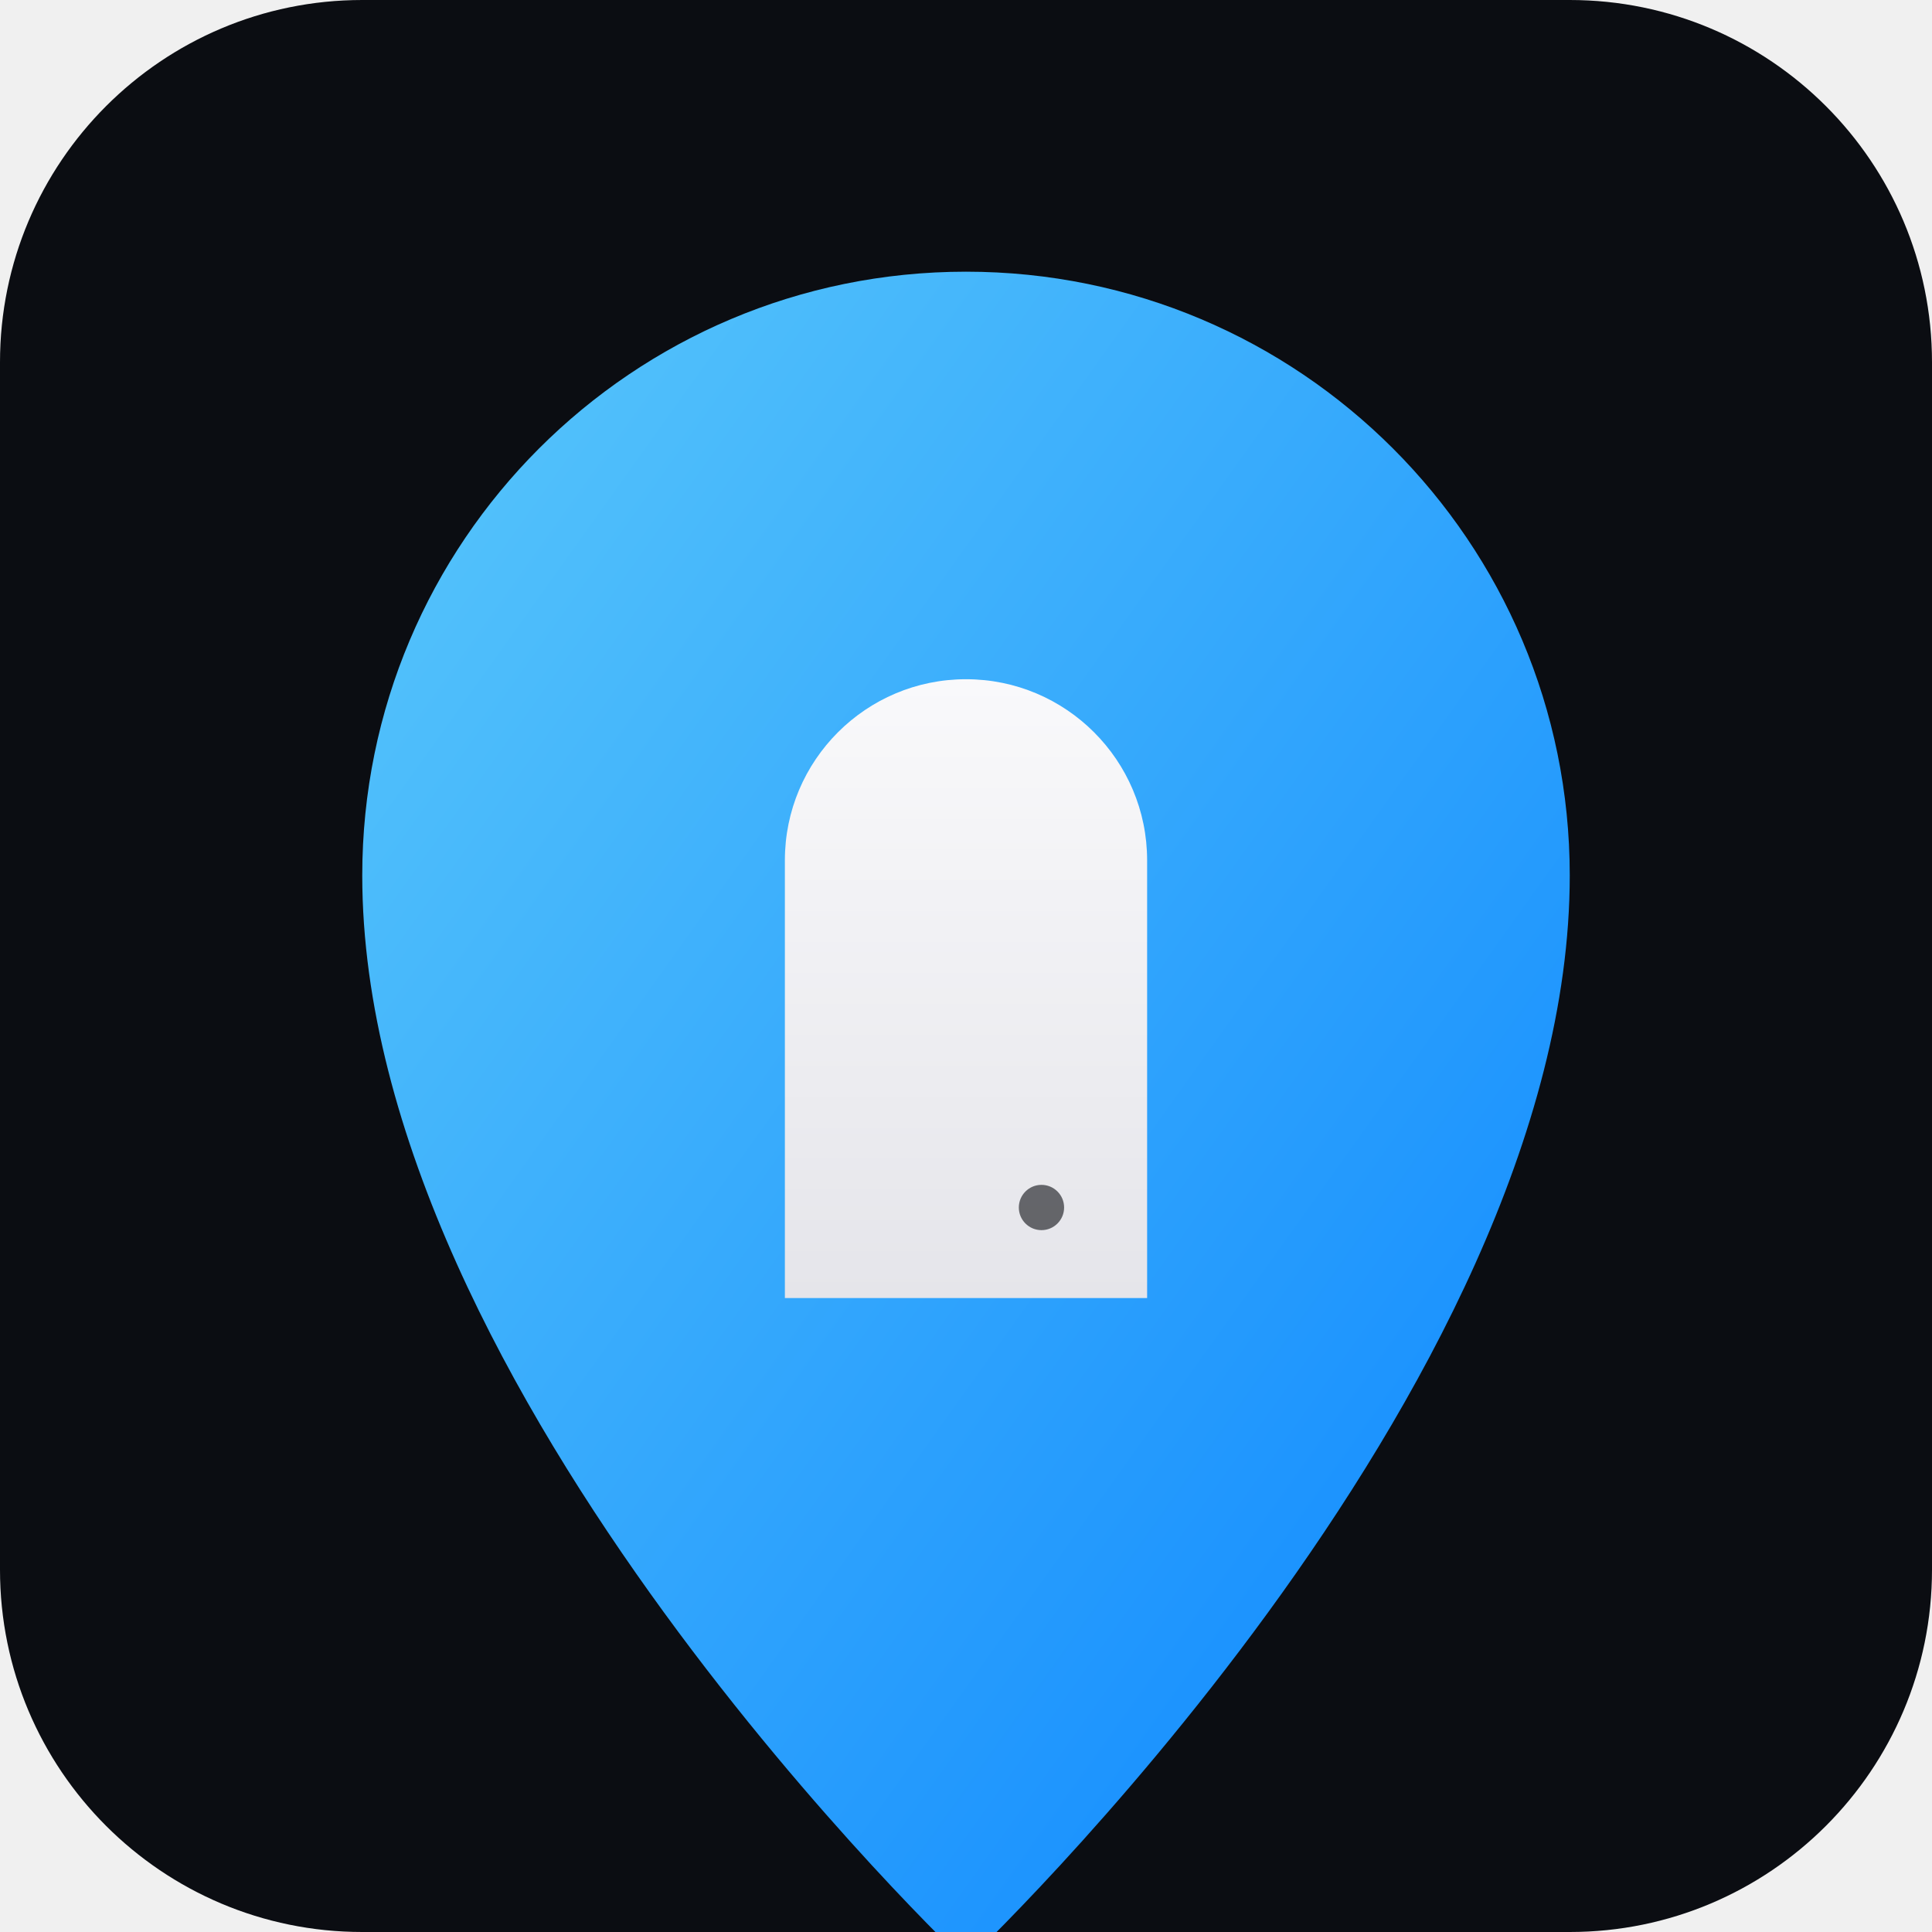
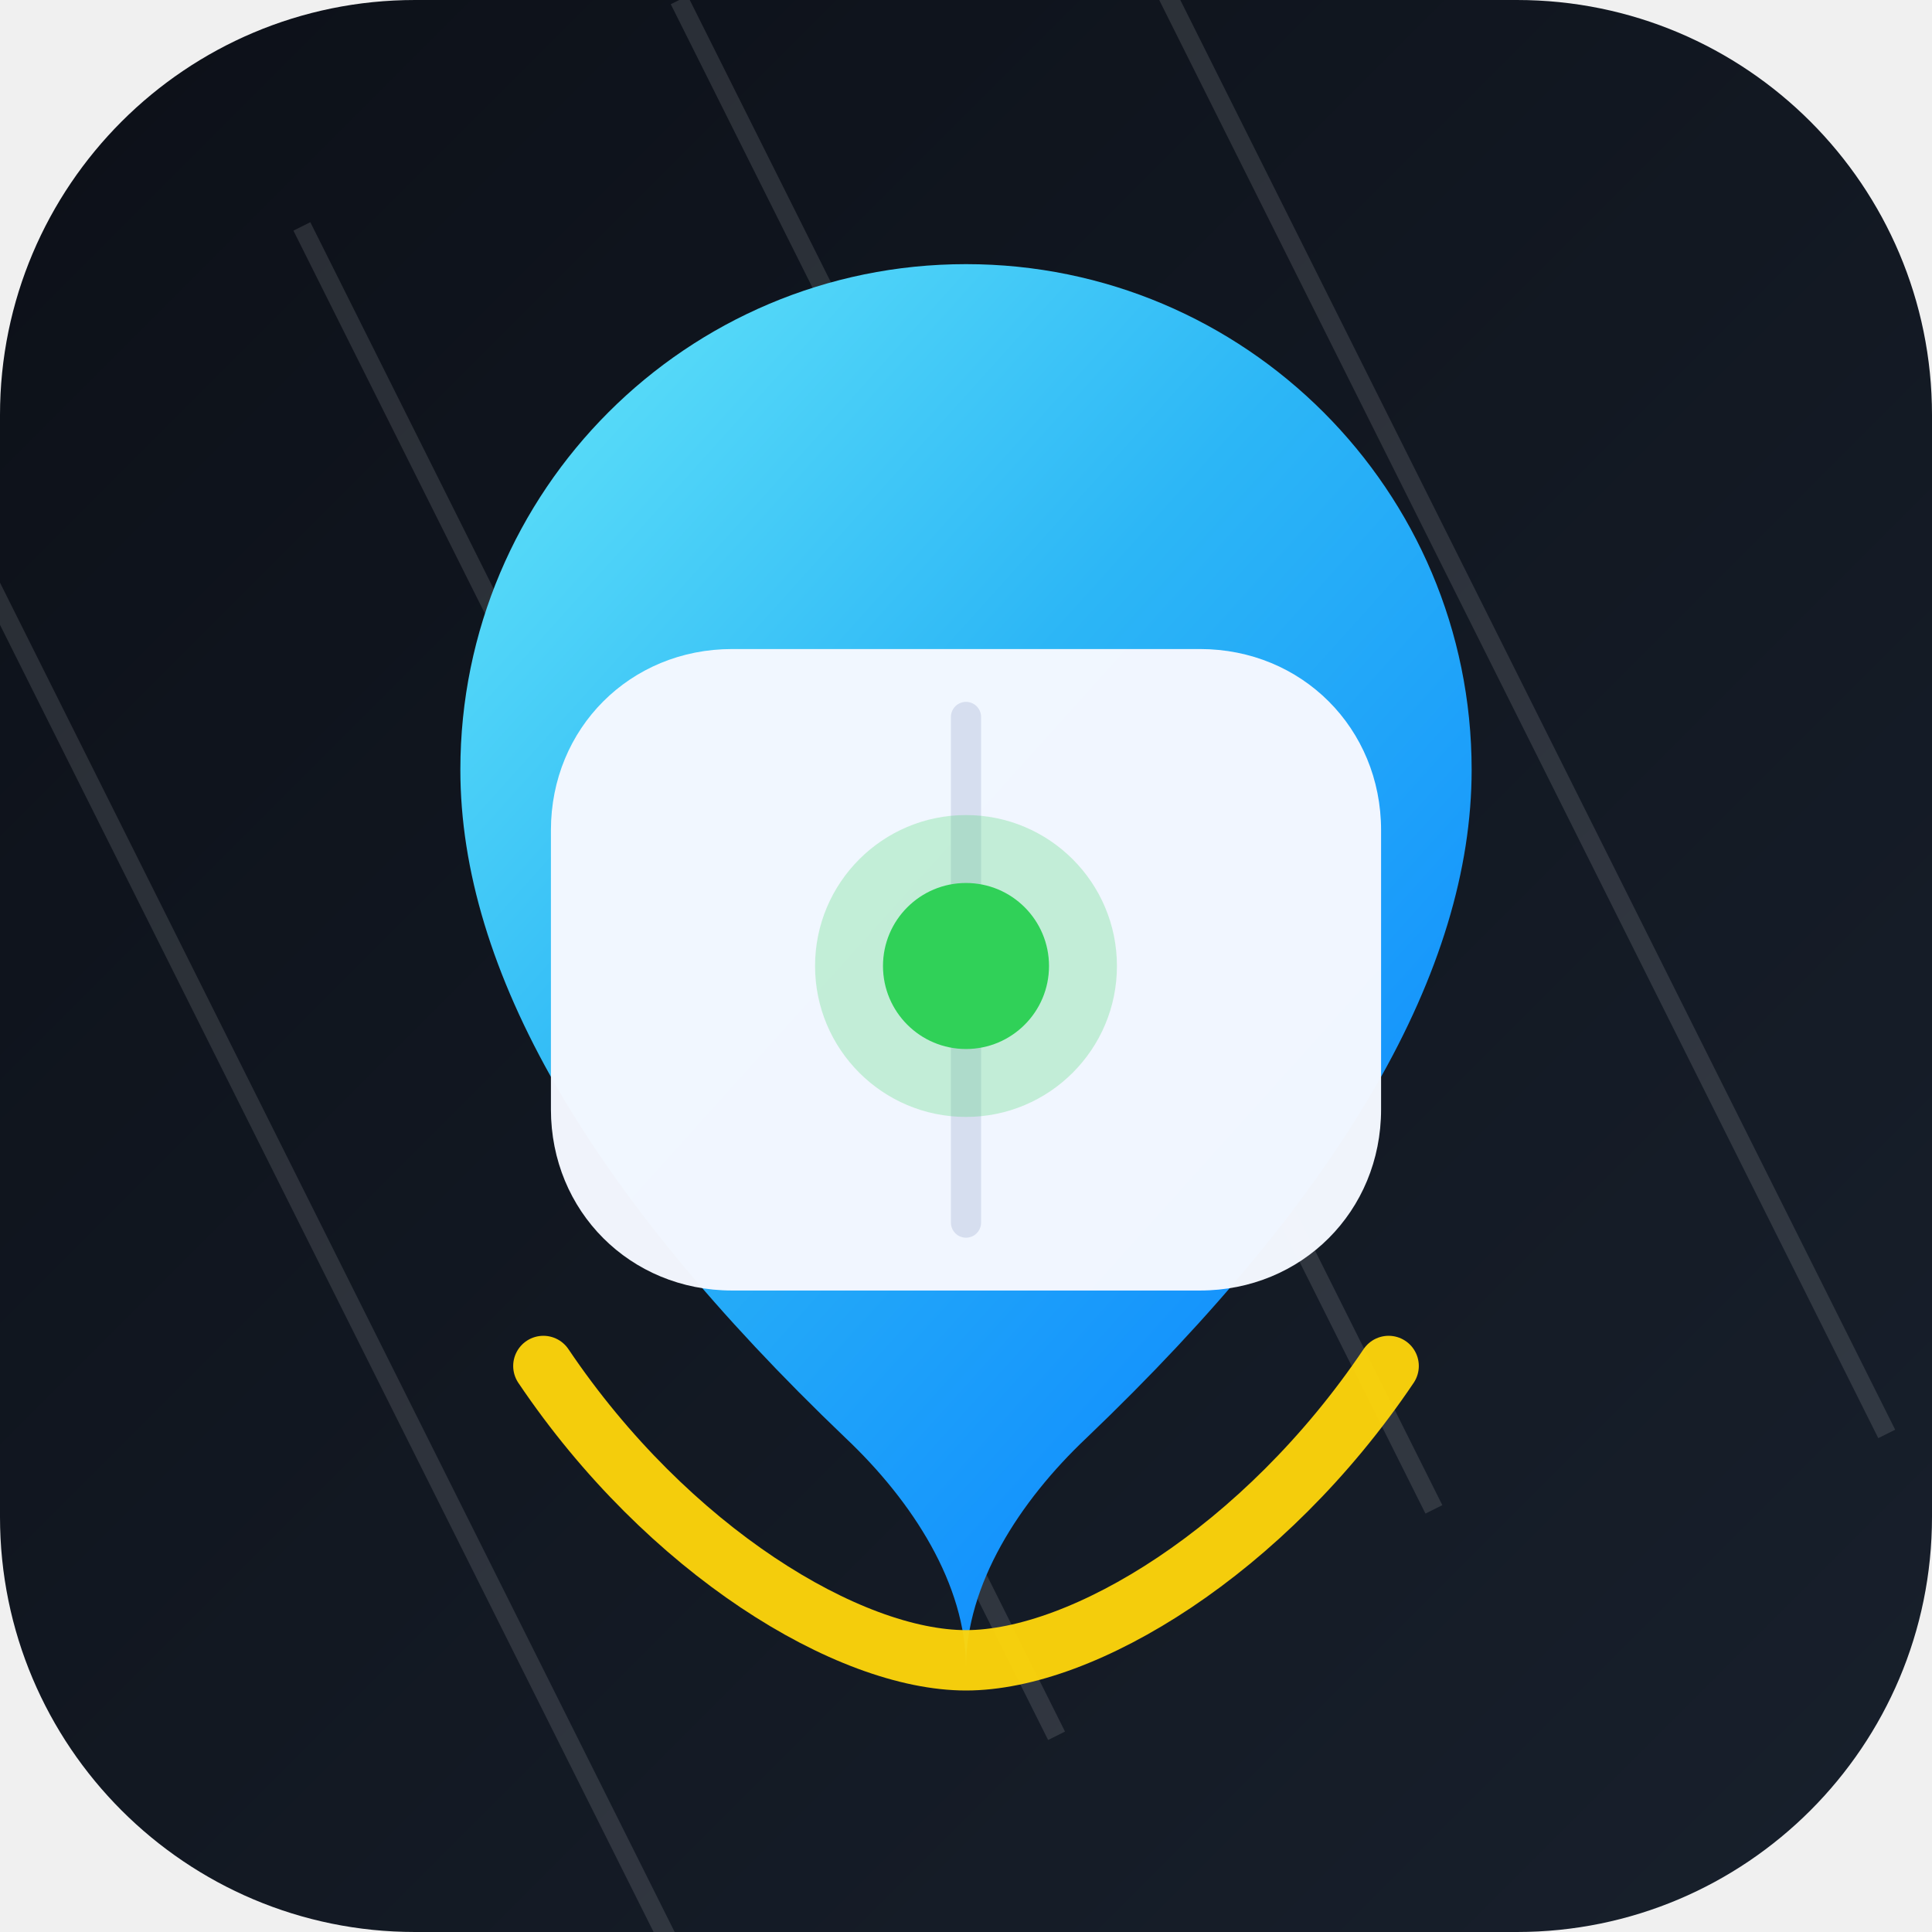
<svg xmlns="http://www.w3.org/2000/svg" viewBox="0 0 512 512">
  <defs>
-     <linearGradient id="pin" x1="0" y1="0" x2="1" y2="1">
-       <stop offset="0%" stop-color="#5AC8FA" />
-       <stop offset="100%" stop-color="#0A84FF" />
+     <linearGradient id="bg" x1="0" y1="0" x2="1" y2="1">
+       <stop offset="0%" stop-color="#0c1018" />
+       <stop offset="100%" stop-color="#18202c" />
    </linearGradient>
-     <linearGradient id="door" x1="0" y1="0" x2="0" y2="1">
-       <stop offset="0%" stop-color="#F9F9FB" />
-       <stop offset="100%" stop-color="#E5E5EA" />
+     <linearGradient id="pin" x1="0" y1="0" x2="0.8" y2="1">
+       <stop offset="0%" stop-color="#67e8f9" />
+       <stop offset="45%" stop-color="#2cb6f6" />
+       <stop offset="100%" stop-color="#0a84ff" />
    </linearGradient>
  </defs>
-   <rect width="512" height="512" rx="96" fill="#0B0D12" />
-   <path d="M256 72c-88.4 0-160 71.6-160 160 0 137 160 288 160 288s160-151 160-288c0-88.4-71.6-160-160-160z" fill="url(#pin)" />
-   <path d="M208 228c0-26.5 21.5-48 48-48s48 21.5 48 48v116h-96z" fill="url(#door)" />
-   <circle cx="276" cy="320" r="6" fill="#0B0D12" opacity="0.6" />
+   <rect width="512" height="512" rx="110" fill="url(#bg)" />
+   <g opacity="0.12" stroke="#ffffff" stroke-width="5">
+     <path d="M-20 120L180 520" />
+     <path d="M80 60L280 460" />
+     <path d="M180 0L380 400" />
+     <path d="M300 -20L500 380" />
+   </g>
+   <path d="M256 70c-74 0-134 60-134 134 0 53 34 112 102 177 18 17 32 39 32 61 0-22 14-44 32-61 68-65 102-124 102-177 0-74-60-134-134-134z" fill="url(#pin)" />
+   <path d="M194 172h124c27 0 48 21 48 48v74c0 27-21 48-48 48H194c-27 0-48-21-48-48v-74c0-27 21-48 48-48z" fill="#f5f8ff" opacity="0.98" />
+   <path d="M256 190v134" stroke="#d6deef" stroke-width="8" stroke-linecap="round" />
+   <circle cx="256" cy="256" r="22" fill="#30d158" />
+   <circle cx="256" cy="256" r="40" fill="#30d158" opacity="0.24" />
+   <path d="M144 362c33 49 81 78 112 78s79-29 112-78" fill="none" stroke="#ffd60a" stroke-width="16" stroke-linecap="round" opacity="0.95" />
</svg>
